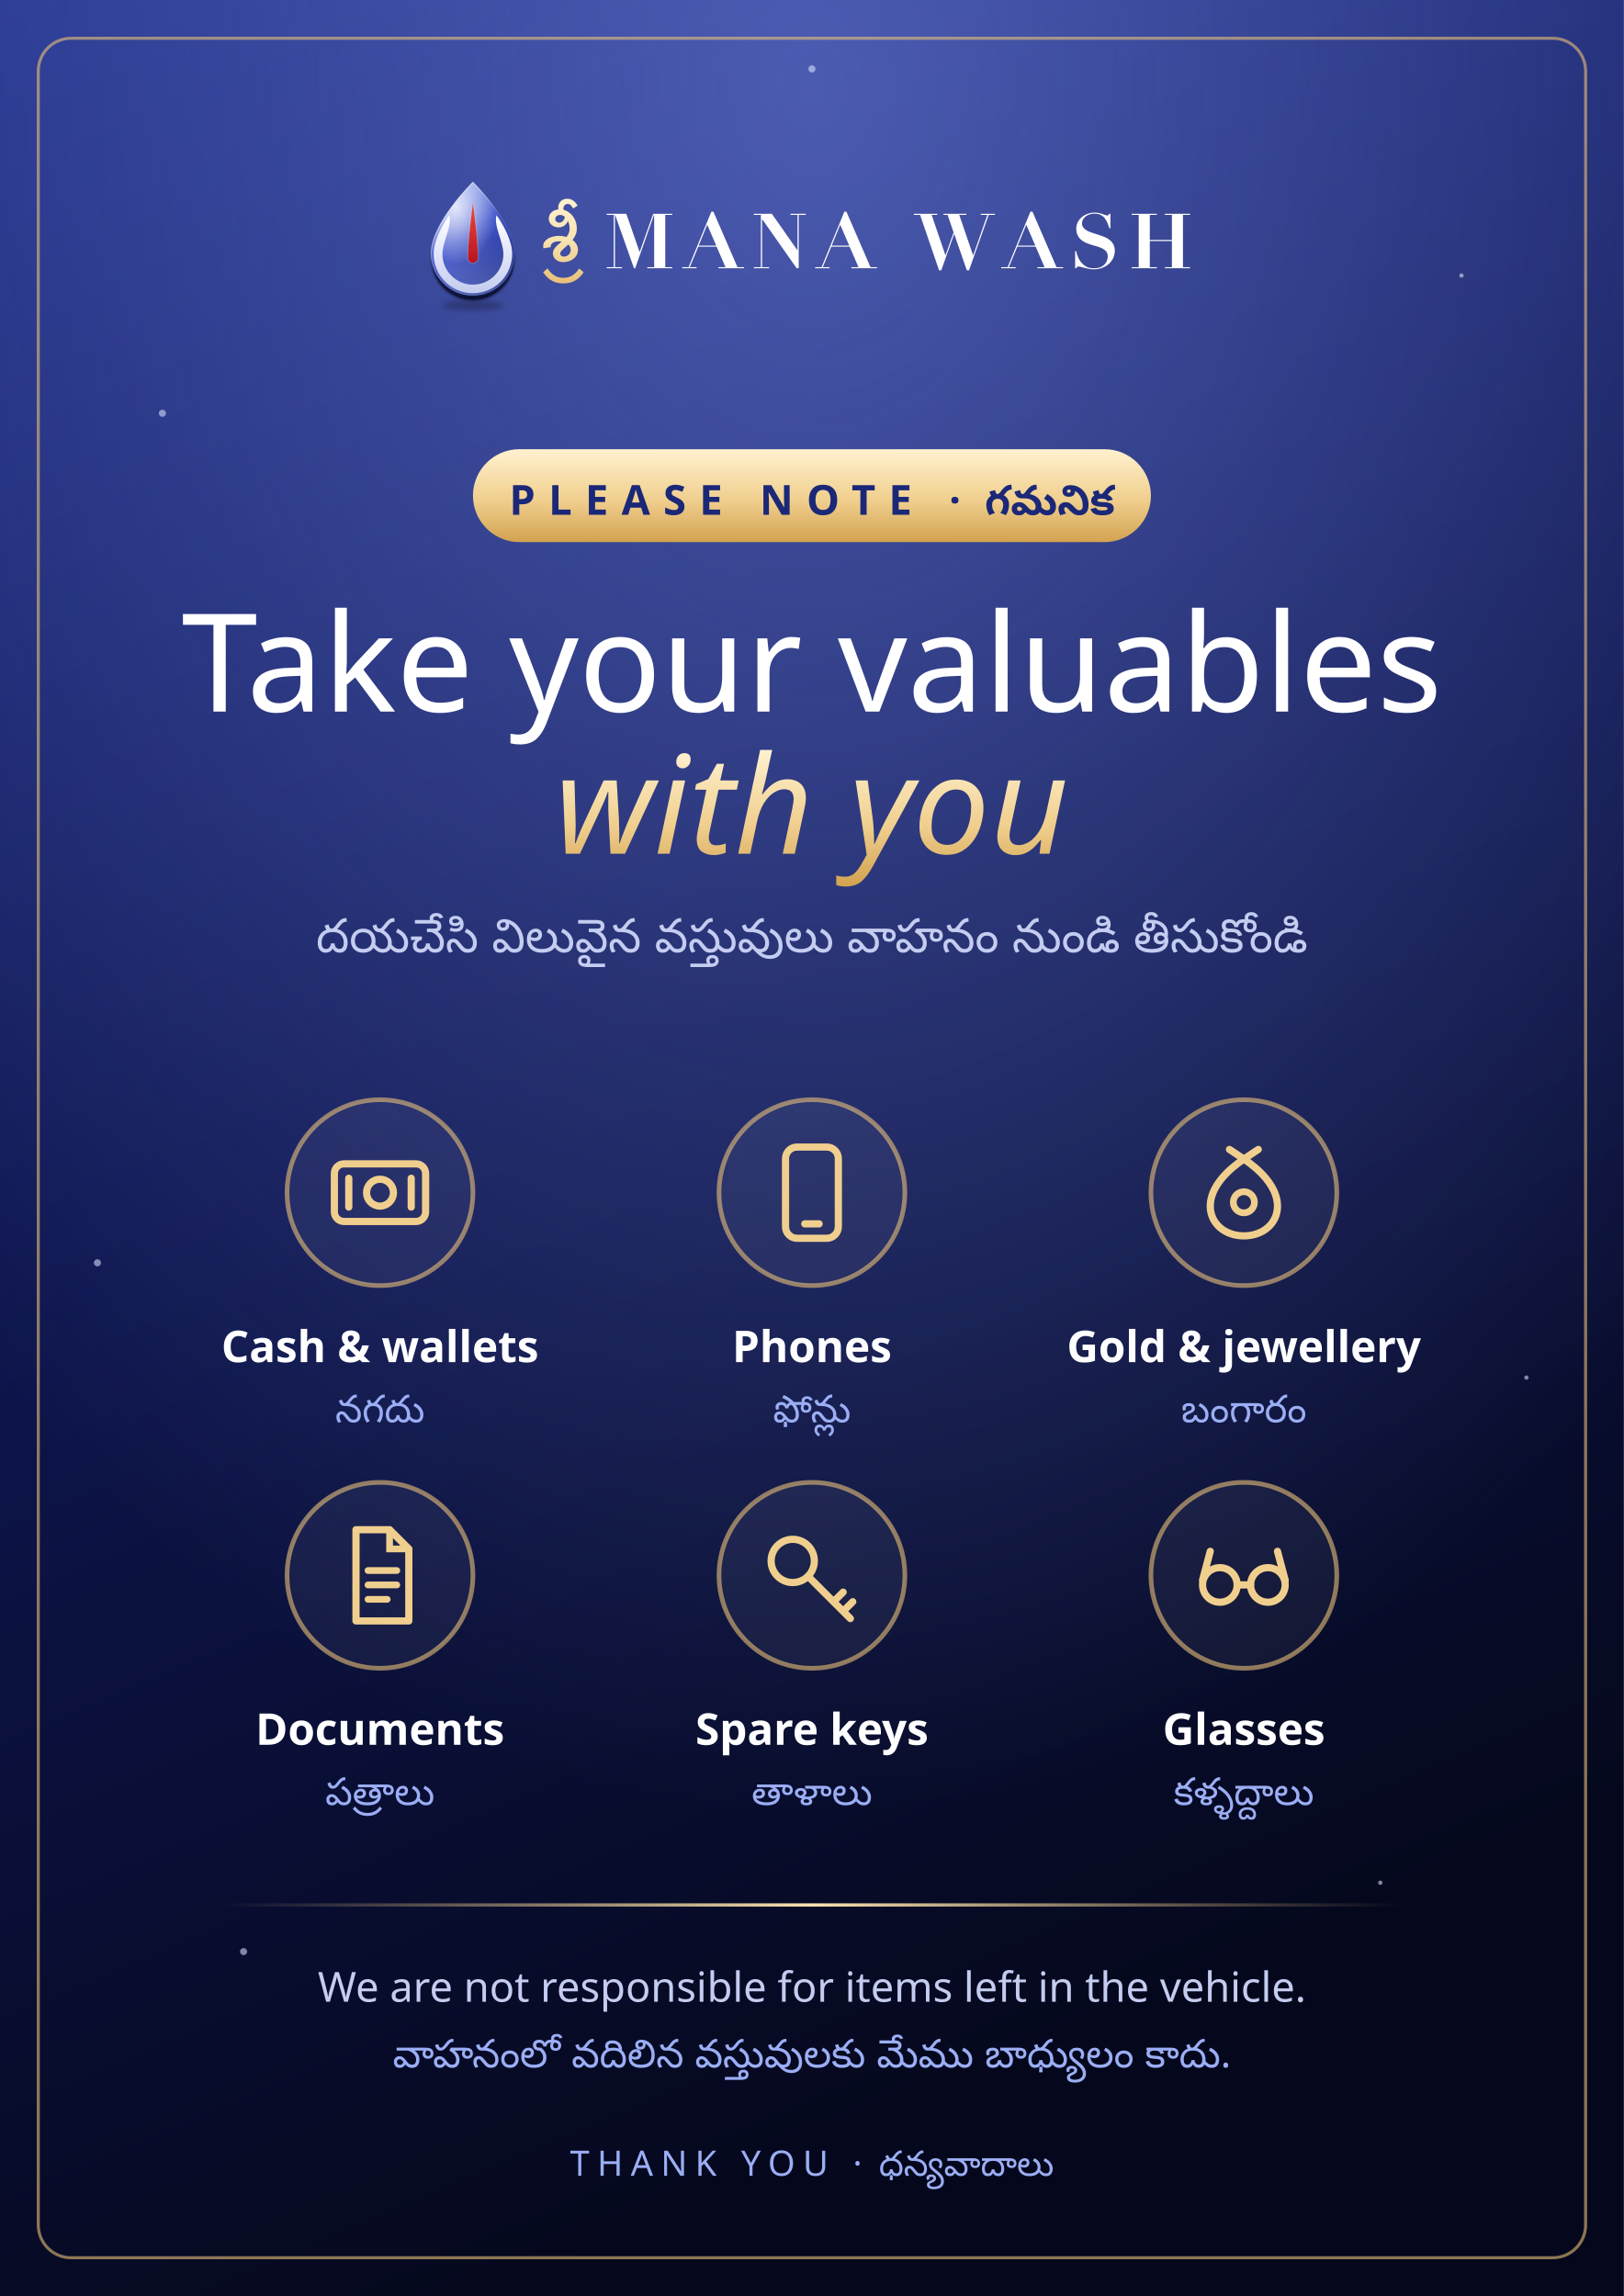
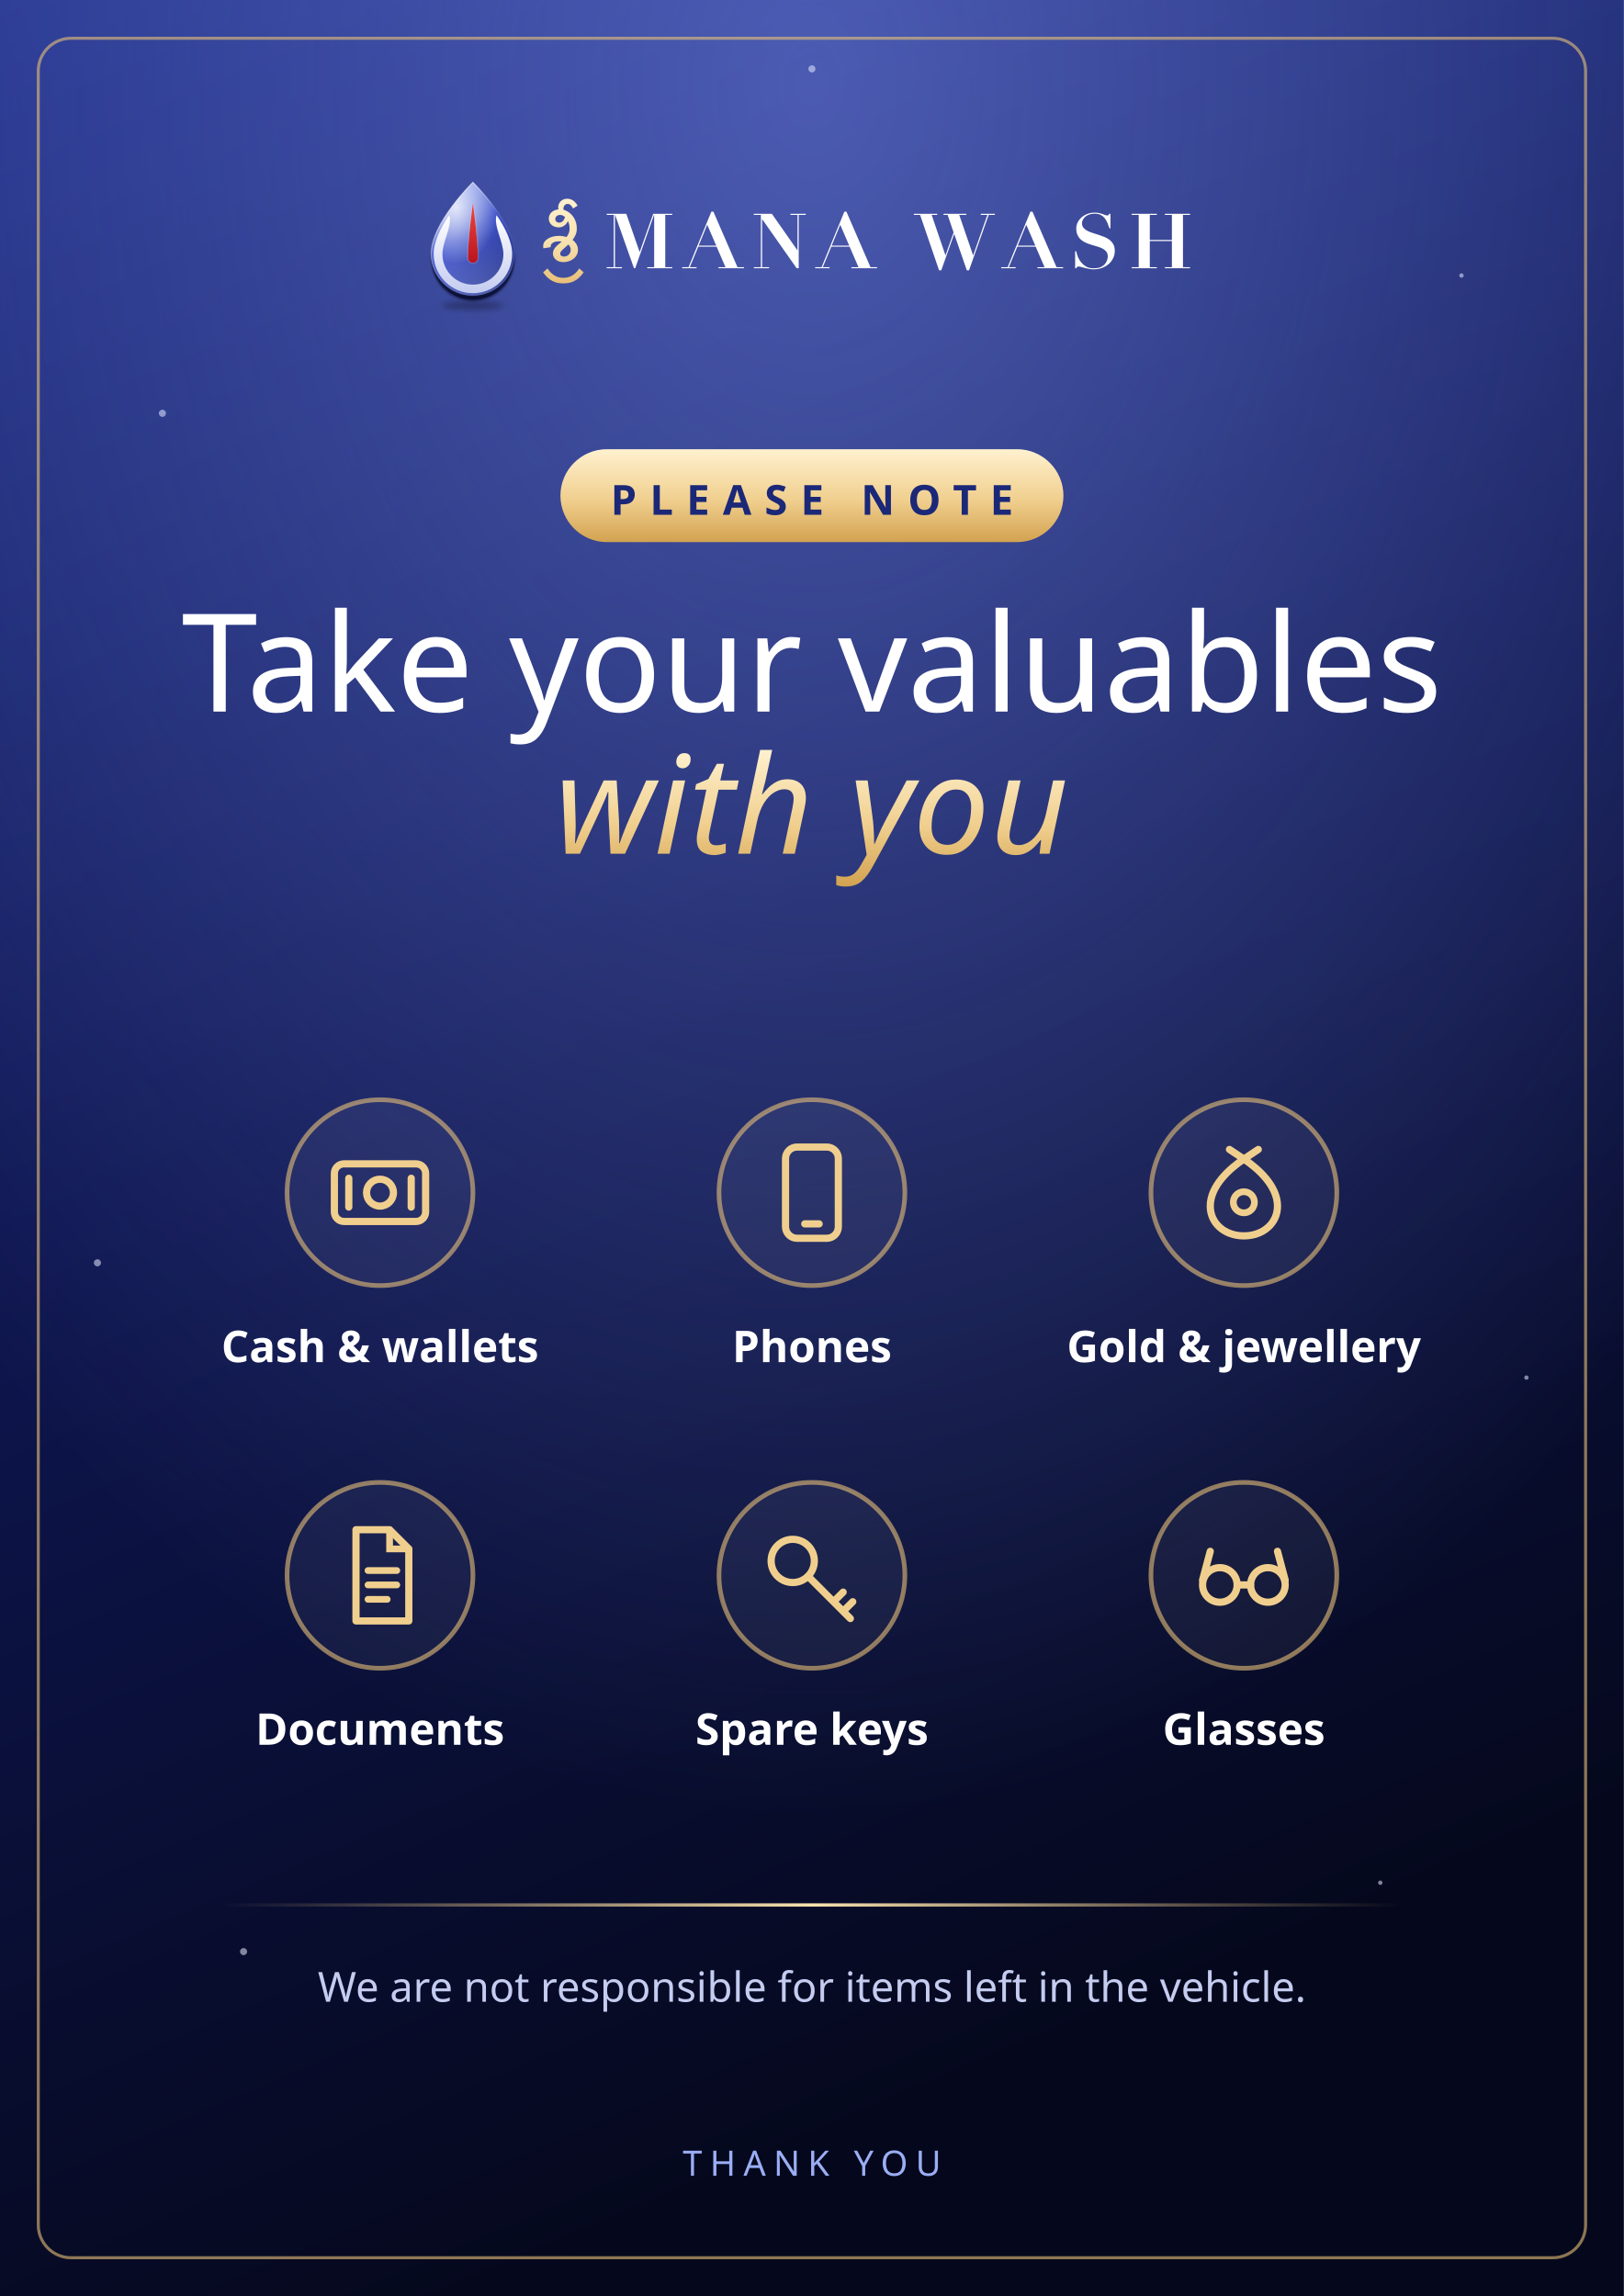
<svg xmlns="http://www.w3.org/2000/svg" viewBox="0 0 297 420" width="297mm" height="420mm" role="img" aria-label="Sri Mana Wash valuables notice (A3)">
  <defs>
    <linearGradient id="night" x1="0" y1="0" x2="0.3" y2="1">
      <stop offset="0" stop-color="#1F2E86" />
      <stop offset="0.5" stop-color="#0E1650" />
      <stop offset="1" stop-color="#05081C" />
    </linearGradient>
    <radialGradient id="spot" cx="0.5" cy="0.04" r="0.75">
      <stop offset="0" stop-color="#7E91F0" stop-opacity="0.5" />
      <stop offset="1" stop-color="#7E91F0" stop-opacity="0" />
    </radialGradient>
    <linearGradient id="gold" x1="0" y1="0" x2="0" y2="1">
      <stop offset="0" stop-color="#FFF1CF" />
      <stop offset="0.55" stop-color="#F0CF8E" />
      <stop offset="1" stop-color="#D2A250" />
    </linearGradient>
    <linearGradient id="goldLine" x1="0" y1="0" x2="1" y2="0">
      <stop offset="0" stop-color="#E8BF78" stop-opacity="0" />
      <stop offset="0.5" stop-color="#F8E2B0" />
      <stop offset="1" stop-color="#E8BF78" stop-opacity="0" />
    </linearGradient>
    <linearGradient id="panel" x1="0" y1="0" x2="0" y2="1">
      <stop offset="0" stop-color="#FFFFFF" stop-opacity="0.09" />
      <stop offset="1" stop-color="#FFFFFF" stop-opacity="0.03" />
    </linearGradient>
    <linearGradient id="rib" x1="0" y1="0" x2="1" y2="0">
      <stop offset="0" stop-color="#9BAEF5" stop-opacity="0" />
      <stop offset="0.3" stop-color="#9BAEF5" stop-opacity="0.5" />
      <stop offset="0.7" stop-color="#9BAEF5" stop-opacity="0.5" />
      <stop offset="1" stop-color="#9BAEF5" stop-opacity="0" />
    </linearGradient>
  </defs>
  <rect width="297" height="420" fill="url(#night)" />
  <rect width="297" height="420" fill="url(#spot)" />
  <circle cx="29.7" cy="75.6" r="0.65" fill="#E6EAFF" opacity="0.55" />
  <circle cx="267.3" cy="50.4" r="0.4" fill="#E6EAFF" opacity="0.55" />
  <circle cx="17.82" cy="231" r="0.65" fill="#E6EAFF" opacity="0.55" />
  <circle cx="279.18" cy="252" r="0.4" fill="#E6EAFF" opacity="0.55" />
  <circle cx="44.55" cy="357" r="0.65" fill="#E6EAFF" opacity="0.55" />
  <circle cx="252.45" cy="344.4" r="0.4" fill="#E6EAFF" opacity="0.55" />
  <circle cx="148.5" cy="12.6" r="0.65" fill="#E6EAFF" opacity="0.55" />
  <rect x="7" y="7" width="283" height="406" rx="6" fill="none" stroke="#E8BF78" stroke-opacity="0.6" stroke-width="0.55" />
  <svg x="73.5" y="28" width="150" height="32.169" viewBox="0 0 1072.92 230.1" overflow="visible">
    <defs>
      <linearGradient id="vl-gold-light" x1="0" y1="0" x2="0" y2="1">
        <stop offset="0" stop-color="#FFF1CF" />
        <stop offset="0.5" stop-color="#F8E2B0" />
        <stop offset="1" stop-color="#E8BF78" />
      </linearGradient>
      <linearGradient id="vl-gold-deep" x1="0" y1="0" x2="0" y2="1">
        <stop offset="0" stop-color="#D9A24A" />
        <stop offset="1" stop-color="#9A651F" />
      </linearGradient>
    </defs>
    <svg x="-4.55" y="29.25" width="195" height="195" viewBox="-22 0 300 300" overflow="visible">
      <defs>
        <linearGradient id="vl-mk-face" x1="0.2" y1="0" x2="0.8" y2="1">
          <stop offset="0" stop-color="#9BAEF5" />
          <stop offset="0.45" stop-color="#4458CC" />
          <stop offset="1" stop-color="#1B2878" />
        </linearGradient>
        <linearGradient id="vl-mk-bounce" x1="0" y1="0" x2="0" y2="1">
          <stop offset="0.5" stop-color="#A9B8FF" stop-opacity="0" />
          <stop offset="1" stop-color="#A9B8FF" stop-opacity="0.35" />
        </linearGradient>
        <radialGradient id="vl-mk-gloss" cx="0.3" cy="0.22" r="0.5">
          <stop offset="0" stop-color="#FFFFFF" stop-opacity="0.8" />
          <stop offset="1" stop-color="#FFFFFF" stop-opacity="0" />
        </radialGradient>
        <linearGradient id="vl-mk-side" x1="0" y1="0" x2="0" y2="1">
          <stop offset="0" stop-color="#2B3AA0" />
          <stop offset="1" stop-color="#0A1034" />
        </linearGradient>
        <linearGradient id="vl-mk-rim" x1="0" y1="0" x2="0" y2="1">
          <stop offset="0" stop-color="#FFFFFF" />
          <stop offset="1" stop-color="#C4CCF0" />
        </linearGradient>
        <linearGradient id="vl-mk-edge" x1="0.1" y1="0" x2="0.9" y2="1">
          <stop offset="0" stop-color="#FFFFFF" stop-opacity="0.9" />
          <stop offset="0.5" stop-color="#FFFFFF" stop-opacity="0.12" />
          <stop offset="1" stop-color="#FFFFFF" stop-opacity="0" />
        </linearGradient>
        <linearGradient id="vl-mk-line" x1="0" y1="0" x2="0" y2="1">
          <stop offset="0" stop-color="#F0483C" />
          <stop offset="1" stop-color="#B8141F" />
        </linearGradient>
        <filter id="vl-mk-b2" x="-50%" y="-50%" width="200%" height="200%">
          <feGaussianBlur stdDeviation="2.2" />
        </filter>
        <filter id="vl-mk-b14" x="-50%" y="-50%" width="200%" height="200%">
          <feGaussianBlur stdDeviation="13" />
        </filter>
        <filter id="vl-mk-b11" x="-50%" y="-50%" width="200%" height="200%">
          <feGaussianBlur stdDeviation="11" />
        </filter>
        <filter id="vl-mk-b3" x="-50%" y="-50%" width="200%" height="200%">
          <feGaussianBlur stdDeviation="3" />
        </filter>
        <mask id="vl-mk-cut" maskUnits="userSpaceOnUse" x="-20" y="-20" width="300" height="300">
          <rect x="-20" y="-20" width="300" height="300" fill="#fff" />
          <path d="M128 56C128 56 118 128 118 166A10 10 0 0 0 138 166C138 128 128 56 128 56Z" fill="#000" />
        </mask>
        <mask id="vl-mk-sidem" maskUnits="userSpaceOnUse" x="-20" y="-20" width="300" height="300">
          <path d="M128 22C128 22 212 104 212 166A84 84 0 0 1 44 166C44 104 128 22 128 22Z" fill="#fff" />
        </mask>
        <filter id="vl-mk-ground" x="-50%" y="-50%" width="200%" height="200%">
          <feGaussianBlur stdDeviation="6" />
        </filter>
      </defs>
      <ellipse cx="128" cy="262" rx="62" ry="8" fill="#02040F" fill-opacity="0.3" filter="url(#vl-mk-ground)" />
      <path d="M128 14C128 14 212 96 212 158A84 84 0 0 1 44 158C44 96 128 14 128 14Z" fill="#02040F" fill-opacity="0.5" transform="translate(0 11)" filter="url(#vl-mk-b3)" />
      <path d="M128 14C128 14 212 96 212 158A84 84 0 0 1 44 158C44 96 128 14 128 14Z" fill="url(#vl-mk-side)" transform="translate(0 8)" />
      <g mask="url(#vl-mk-sidem)">
        <path d="M128 56C128 56 118 128 118 166A10 10 0 0 0 138 166C138 128 128 56 128 56Z" fill="#04071A" fill-opacity="0" />
      </g>
      <g>
        <path d="M128 14C128 14 212 96 212 158A84 84 0 0 1 44 158C44 96 128 14 128 14Z" fill="url(#vl-mk-face)" />
        <path d="M128 14C128 14 212 96 212 158A84 84 0 0 1 44 158C44 96 128 14 128 14Z" fill="url(#vl-mk-bounce)" />
        <path d="M128 14C128 14 212 96 212 158A84 84 0 0 1 44 158C44 96 128 14 128 14Z" fill="url(#vl-mk-gloss)" />
      </g>
      <path d="M128 56C128 56 118 128 118 166A10 10 0 0 0 138 166C138 128 128 56 128 56Z" fill="#FFFFFF" fill-opacity="0.7" filter="url(#vl-mk-b2)" />
      <path d="M128 56C128 56 118 128 118 166A10 10 0 0 0 138 166C138 128 128 56 128 56Z" fill="url(#vl-mk-line)" />
      <path d="M80.37 80C63.69 104.42 49.04 133.01 49.04 158.12A78.96 78.96 0 0 0 206.96 158.12C206.96 133.01 192.31 104.42 175.63 80L175.63 80C168.96 101.53 189.32 132.46 189.32 158.54A61.32 61.32 0 0 1 66.68 158.54C66.68 132.46 87.04 101.53 80.37 80Z" fill="url(#vl-mk-rim)" />
      <path d="M128 14C128 14 212 96 212 158A84 84 0 0 1 44 158C44 96 128 14 128 14Z" fill="none" stroke="url(#vl-mk-edge)" stroke-width="2.2" mask="url(#vl-mk-cut)" />
    </svg>
    <path d="M61.58 -57.74Q61.58 -51.89 59.5 -47.08Q57.42 -42.26 54.26 -38.21Q58.74 -34.89 61.16 -30.47Q63.58 -26.05 63.58 -21.11Q63.58 -16.21 61.45 -12.29Q59.32 -8.37 55.76 -5.66Q52.21 -2.95 47.66 -1.47Q43.11 0 38.32 0Q34.42 0 31.16 -1.13Q27.89 -2.26 25.5 -4.26Q23.11 -6.26 21.76 -8.97Q20.42 -11.68 20.42 -14.79Q20.42 -17.84 21.53 -20.37Q22.63 -22.89 24.45 -25.16Q26.26 -27.42 28.63 -29.47Q31 -31.53 33.53 -33.58L35.68 -35.37Q33.16 -35.84 30.47 -35.84Q28.37 -35.84 25.92 -35.42Q23.47 -35 21.39 -33.95Q19.32 -32.89 17.92 -31.11Q16.53 -29.32 16.53 -26.63Q16.53 -26.42 16.55 -26.21Q16.58 -26 16.58 -25.79Q15.63 -25.68 14.63 -25.47Q13.74 -25.32 12.63 -25.13Q11.53 -24.95 10.37 -24.79Q7.63 -24.32 4.11 -23.79Q3.84 -24.79 3.76 -25.71Q3.68 -26.63 3.68 -27.53Q3.68 -31.95 6.11 -35.26Q8.53 -38.58 12.39 -40.79Q16.26 -43 21.03 -44.11Q25.79 -45.21 30.47 -45.21Q34.16 -45.21 37.53 -44.71Q40.89 -44.21 43.89 -43.32Q46.26 -46.32 47.71 -49.79Q49.16 -53.26 49.16 -57.74Q49.16 -61.53 48.37 -64.84Q47.58 -68.16 46.26 -70.89Q45.58 -68.89 44.11 -66.89Q42.63 -64.89 40.58 -63.32Q38.53 -61.74 36.05 -60.76Q33.58 -59.79 30.84 -59.79Q26.84 -59.79 23.61 -60.97Q20.37 -62.16 18.08 -64.21Q15.79 -66.26 14.55 -69.03Q13.32 -71.79 13.32 -75Q13.32 -77.84 14.47 -80.68Q15.63 -83.53 18.03 -85.82Q20.42 -88.11 24.13 -89.53Q27.84 -90.95 32.95 -90.95Q36 -90.95 39.32 -89.97Q42.63 -89 45.82 -87.11Q49 -85.21 51.87 -82.39Q54.74 -79.58 56.89 -75.87Q59.05 -72.16 60.32 -67.63Q61.58 -63.11 61.58 -57.74ZM32.95 -14.79Q32.95 -12.47 34.68 -11.03Q36.42 -9.58 39.37 -9.58Q42.11 -9.58 44.26 -10.55Q46.42 -11.53 47.92 -13.16Q49.42 -14.79 50.24 -16.87Q51.05 -18.95 51.05 -21.11Q51.05 -24 49.95 -26.29Q48.84 -28.58 46.95 -30.32Q44.32 -27.84 41.79 -25.68Q39.26 -23.53 37.29 -21.63Q35.32 -19.74 34.13 -18.03Q32.95 -16.32 32.95 -14.79ZM32.95 -81.26Q31.16 -81.26 29.61 -80.76Q28.05 -80.26 26.92 -79.32Q25.79 -78.37 25.16 -77.03Q24.53 -75.68 24.53 -74.05Q24.53 -72.37 25.21 -71.21Q25.89 -70.05 26.92 -69.32Q27.95 -68.58 29.16 -68.26Q30.37 -67.95 31.42 -67.95Q33.16 -67.95 34.71 -68.68Q36.26 -69.42 37.55 -70.74Q38.84 -72.05 39.79 -73.84Q40.74 -75.63 41.21 -77.68Q39.26 -79.42 37.16 -80.34Q35.05 -81.26 32.95 -81.26ZM31.26 -86.16Q30.37 -88.26 29.95 -90.29Q29.53 -92.32 29.53 -94.16Q29.53 -97.42 30.71 -100.18Q31.89 -102.95 33.95 -104.95Q36 -106.95 38.79 -108.05Q41.58 -109.16 44.79 -109.16Q47.11 -109.16 49.47 -108.63Q51.84 -108.11 54.16 -106.76Q56.47 -105.42 58.68 -103.13Q60.89 -100.84 62.89 -97.26L55.16 -92.32Q53.16 -96.11 50.97 -98.16Q48.79 -100.21 45.84 -100.21Q44.21 -100.21 42.87 -99.58Q41.53 -98.95 40.55 -97.82Q39.58 -96.68 39.03 -95.13Q38.47 -93.58 38.47 -91.79Q38.47 -90.47 38.76 -89.05Q39.05 -87.63 39.74 -86.16ZM38.42 36.63Q33.26 36.63 28.55 35.68Q23.84 34.74 19.55 32.5Q15.26 30.26 11.29 26.61Q7.32 22.95 3.58 17.58L11.11 10.89Q13.95 15.21 17.08 18.26Q20.21 21.32 23.61 23.26Q27 25.21 30.71 26.11Q34.42 27 38.42 27Q42.42 27 46.13 26.11Q49.84 25.21 53.26 23.26Q56.68 21.32 59.82 18.26Q62.95 15.21 65.79 10.89L73.32 17.58Q69.58 22.95 65.61 26.61Q61.63 30.26 57.32 32.5Q53 34.74 48.29 35.68Q43.58 36.63 38.42 36.63Z" transform="translate(182.07 142.71) scale(0.76)" fill="url(#vl-gold-light)" />
    <path d="M3.4 -71.2V-69.8H12.6V-1.4H3.4V0H23.4V-1.4H14.2V-69.8H14.4L39.1 0H40.7L65.3 -69.8H65.5V-1.4H56.4V0H89.2V-1.4H80V-69.8H89.2V-71.2H64.2L46.6 -21.4H46.4L29.1 -71.2ZM134.9 -56.9 146.7 -29.6H123.7ZM102.1 -1.4V0H121V-1.4H112.1L123.2 -28.2H147.2L158.8 -1.4H149.5V0H183.1V-1.4H174.5L143 -74H140.3L110.5 -1.4ZM195.9 -71.2V-69.8H205.1V-1.4H195.9V0H215.9V-1.4H206.7V-64.1H206.9L251.9 0H254.6V-69.8H263.8V-71.2H243.8V-69.8H253V-23.6H252.8L219.5 -71.2ZM308.9 -56.9 320.7 -29.6H297.7ZM276.1 -1.4V0H295V-1.4H286.1L297.2 -28.2H321.2L332.8 -1.4H323.5V0H357.1V-1.4H348.5L317 -74H314.3L284.5 -1.4ZM405.2 -71.2V-69.8H413.4L438.2 2.7H441.1L457.9 -44.6H458.1L474.5 2.7H477.4L503.1 -69.8H511.2V-71.2H492.8V-69.8H501.4L482.9 -17H482.7L464.6 -69.8H473.9V-71.2H444V-69.8H449.4L457.2 -46.9L446.7 -17.1H446.5L428.5 -69.8H435.8V-71.2ZM552.3 -56.9 564.1 -29.6H541.1ZM519.5 -1.4V0H538.4V-1.4H529.5L540.6 -28.2H564.6L576.2 -1.4H566.9V0H600.5V-1.4H591.9L560.4 -74H557.7L527.9 -1.4ZM616.2 -22.2V0H617.8Q618.3 -1.4 618.9 -1.85Q619.5 -2.3 620.9 -2.3Q621.9 -2.3 623.95 -1.7Q626 -1.1 628.65 -0.45Q631.3 0.2 634.35 0.8Q637.4 1.4 640.5 1.4Q646.7 1.4 651.75 -0.55Q656.8 -2.5 660.45 -5.8Q664.1 -9.1 666.1 -13.5Q668.1 -17.9 668.1 -22.8Q668.1 -27.8 666.25 -31.2Q664.4 -34.6 661.4 -37Q658.4 -39.4 654.55 -40.95Q650.7 -42.5 646.65 -43.8Q642.6 -45.1 638.75 -46.3Q634.9 -47.5 631.9 -49.15Q628.9 -50.8 627.05 -53.1Q625.2 -55.4 625.2 -58.9Q625.2 -61.2 626.3 -63.4Q627.4 -65.6 629.5 -67.4Q631.6 -69.2 634.65 -70.3Q637.7 -71.4 641.7 -71.4Q646.6 -71.4 649.8 -69.7Q653 -68 655.1 -65.25Q657.2 -62.5 658.55 -59.1Q659.9 -55.7 661.1 -52.2H662.4V-71.2H660.8Q660.3 -70 659.85 -69.55Q659.4 -69.1 658 -69.1Q656.8 -69.1 655.35 -69.7Q653.9 -70.3 652 -70.95Q650.1 -71.6 647.6 -72.2Q645.1 -72.8 641.8 -72.8Q636.6 -72.8 632.15 -71.05Q627.7 -69.3 624.5 -66.45Q621.3 -63.6 619.5 -59.9Q617.7 -56.2 617.7 -52.2Q617.7 -46.8 619.45 -43.2Q621.2 -39.6 624.1 -37.15Q627 -34.7 630.7 -33.15Q634.4 -31.6 638.3 -30.45Q642.2 -29.3 645.9 -28.2Q649.6 -27.1 652.5 -25.5Q655.4 -23.9 657.15 -21.5Q658.9 -19.1 658.9 -15.4Q658.9 -13.4 658.1 -10.75Q657.3 -8.1 655.35 -5.7Q653.4 -3.3 650 -1.65Q646.6 0 641.3 0Q639.8 0 638.05 -0.05Q636.3 -0.1 634.35 -0.65Q632.4 -1.2 630.25 -2.4Q628.1 -3.6 625.8 -5.9Q623.7 -7.9 622.25 -10.25Q620.8 -12.6 619.85 -14.85Q618.9 -17.1 618.4 -19.05Q617.9 -21 617.7 -22.2ZM690.2 -71.2V-69.8H699.4V-1.4H690.2V0H723.1V-1.4H713.9V-35.6H742.8V-1.4H733.6V0H766.5V-1.4H757.3V-69.8H766.5V-71.2H733.6V-69.8H742.8V-37H713.9V-69.8H723.1V-71.2Z" transform="translate(264.57 150.7)" fill="#FFFFFF" />
  </svg>
-   <rect x="86.5" y="82.169" width="124" height="17" rx="8.5" fill="url(#gold)" />
-   <text x="148.5" y="94.169" text-anchor="middle" font-family="Avenir Next" font-weight="700" font-size="7.6" letter-spacing="2.4" fill="#1B2878">PLEASE NOTE · <tspan letter-spacing="0" font-family="Telugu Sangam MN">గమనిక</tspan>
-   </text>
+   <rect x="102.5" y="82.169" width="92" height="17" rx="8.5" fill="url(#gold)" />
+   <text x="148.5" y="94.169" text-anchor="middle" font-family="Avenir Next" font-weight="700" font-size="7.6" letter-spacing="2.4" fill="#1B2878">PLEASE NOTE</text>
  <text x="148.5" y="130.169" text-anchor="middle" font-family="Didot" font-size="25" fill="#FFFFFF">Take your valuables</text>
  <text x="148.5" y="156.169" text-anchor="middle" font-family="Didot" font-style="italic" font-size="25" fill="url(#gold)">with you</text>
-   <text x="148.5" y="174.169" text-anchor="middle" font-family="Telugu Sangam MN" font-size="8.6" fill="#C4CCF0">దయచేసి విలువైన వస్తువులు వాహనం నుండి తీసుకోండి</text>
  <circle cx="69.5" cy="218.169" r="17" fill="#FFFFFF" fill-opacity="0.05" stroke="#E8BF78" stroke-opacity="0.6" stroke-width="0.85" />
  <g color="#F0CF8E" transform="translate(58.96 207.6292) scale(0.8783333)">
    <rect x="2.5" y="6" width="19" height="12" rx="2" fill="none" stroke="currentColor" stroke-width="1.5" />
    <circle cx="12" cy="12" r="2.8" fill="none" stroke="currentColor" stroke-width="1.5" />
    <path d="M5.5 9v6M18.5 9v6" stroke="currentColor" stroke-width="1.5" stroke-linecap="round" />
  </g>
  <text x="69.5" y="249.169" text-anchor="middle" font-family="Avenir Next" font-weight="600" font-size="8" fill="#FFFFFF">Cash &amp; wallets</text>
-   <text x="69.5" y="260.169" text-anchor="middle" font-family="Telugu Sangam MN" font-size="7" fill="#9BAEF5">నగదు</text>
  <circle cx="148.5" cy="218.169" r="17" fill="#FFFFFF" fill-opacity="0.05" stroke="#E8BF78" stroke-opacity="0.6" stroke-width="0.85" />
  <g color="#F0CF8E" transform="translate(137.96 207.6292) scale(0.8783333)">
    <rect x="6.5" y="2.5" width="11" height="19" rx="2.4" fill="none" stroke="currentColor" stroke-width="1.5" />
    <path d="M10.5 18.5h3" stroke="currentColor" stroke-width="1.5" stroke-linecap="round" />
  </g>
  <text x="148.5" y="249.169" text-anchor="middle" font-family="Avenir Next" font-weight="600" font-size="8" fill="#FFFFFF">Phones</text>
-   <text x="148.5" y="260.169" text-anchor="middle" font-family="Telugu Sangam MN" font-size="7" fill="#9BAEF5">ఫోన్లు</text>
  <circle cx="227.5" cy="218.169" r="17" fill="#FFFFFF" fill-opacity="0.05" stroke="#E8BF78" stroke-opacity="0.6" stroke-width="0.85" />
  <g color="#F0CF8E" transform="translate(216.96 207.6292) scale(0.8783333)">
    <path d="M12 21c-4 0-7-2.6-7-6.2C5 10.6 9 7 12 5c3 2 7 5.6 7 9.8 0 3.6-3 6.2-7 6.2z" fill="none" stroke="currentColor" stroke-width="1.5" stroke-linejoin="round" />
    <path d="M9 3l3 2 3-2" fill="none" stroke="currentColor" stroke-width="1.5" stroke-linecap="round" stroke-linejoin="round" />
    <circle cx="12" cy="14" r="2.2" fill="none" stroke="currentColor" stroke-width="1.4" />
  </g>
  <text x="227.5" y="249.169" text-anchor="middle" font-family="Avenir Next" font-weight="600" font-size="8" fill="#FFFFFF">Gold &amp; jewellery</text>
-   <text x="227.5" y="260.169" text-anchor="middle" font-family="Telugu Sangam MN" font-size="7" fill="#9BAEF5">బంగారం</text>
  <circle cx="69.5" cy="288.169" r="17" fill="#FFFFFF" fill-opacity="0.05" stroke="#E8BF78" stroke-opacity="0.6" stroke-width="0.85" />
  <g color="#F0CF8E" transform="translate(58.96 277.6292) scale(0.8783333)">
    <path d="M7 2.5h7l4 4v15H7z" fill="none" stroke="currentColor" stroke-width="1.5" stroke-linejoin="round" />
    <path d="M14 2.5v4h4M9.5 11h6M9.5 14h6M9.5 17h4" fill="none" stroke="currentColor" stroke-width="1.4" stroke-linecap="round" />
  </g>
  <text x="69.5" y="319.169" text-anchor="middle" font-family="Avenir Next" font-weight="600" font-size="8" fill="#FFFFFF">Documents</text>
-   <text x="69.5" y="330.169" text-anchor="middle" font-family="Telugu Sangam MN" font-size="7" fill="#9BAEF5">పత్రాలు</text>
  <circle cx="148.5" cy="288.169" r="17" fill="#FFFFFF" fill-opacity="0.05" stroke="#E8BF78" stroke-opacity="0.6" stroke-width="0.85" />
  <g color="#F0CF8E" transform="translate(137.96 277.6292) scale(0.8783333)">
    <circle cx="8" cy="9" r="4.5" fill="none" stroke="currentColor" stroke-width="1.5" />
    <path d="M11.2 12.2 20 21M16.5 17.5l2-2M18.5 19.5l2-2" stroke="currentColor" stroke-width="1.5" stroke-linecap="round" />
  </g>
  <text x="148.5" y="319.169" text-anchor="middle" font-family="Avenir Next" font-weight="600" font-size="8" fill="#FFFFFF">Spare keys</text>
-   <text x="148.5" y="330.169" text-anchor="middle" font-family="Telugu Sangam MN" font-size="7" fill="#9BAEF5">తాళాలు</text>
  <circle cx="227.5" cy="288.169" r="17" fill="#FFFFFF" fill-opacity="0.05" stroke="#E8BF78" stroke-opacity="0.6" stroke-width="0.85" />
  <g color="#F0CF8E" transform="translate(216.96 277.6292) scale(0.8783333)">
    <circle cx="7" cy="14" r="3.6" fill="none" stroke="currentColor" stroke-width="1.5" />
    <circle cx="17" cy="14" r="3.6" fill="none" stroke="currentColor" stroke-width="1.5" />
    <path d="M10.6 14h2.8M3.4 13l1.6-6M20.6 13l-1.6-6" stroke="currentColor" stroke-width="1.5" stroke-linecap="round" />
  </g>
  <text x="227.5" y="319.169" text-anchor="middle" font-family="Avenir Next" font-weight="600" font-size="8" fill="#FFFFFF">Glasses</text>
-   <text x="227.5" y="330.169" text-anchor="middle" font-family="Telugu Sangam MN" font-size="7" fill="#9BAEF5">కళ్ళద్దాలు</text>
  <rect x="40" y="348.169" width="217" height="0.6" fill="url(#goldLine)" />
  <text x="148.5" y="366.169" text-anchor="middle" font-family="Avenir Next" font-size="7.6" fill="#C4CCF0">We are not responsible for items left in the vehicle.</text>
-   <text x="148.5" y="378.169" text-anchor="middle" font-family="Telugu Sangam MN" font-size="7.2" fill="#9BAEF5">వాహనంలో వదిలిన వస్తువులకు మేము బాధ్యులం కాదు.</text>
-   <text x="148.5" y="398" text-anchor="middle" font-family="Avenir Next" font-size="6.4" letter-spacing="1.4" fill="#9BAEF5">THANK YOU · <tspan letter-spacing="0" font-family="Telugu Sangam MN">ధన్యవాదాలు</tspan>
-   </text>
+   <text x="148.5" y="398" text-anchor="middle" font-family="Avenir Next" font-size="6.4" letter-spacing="1.4" fill="#9BAEF5">THANK YOU</text>
</svg>
